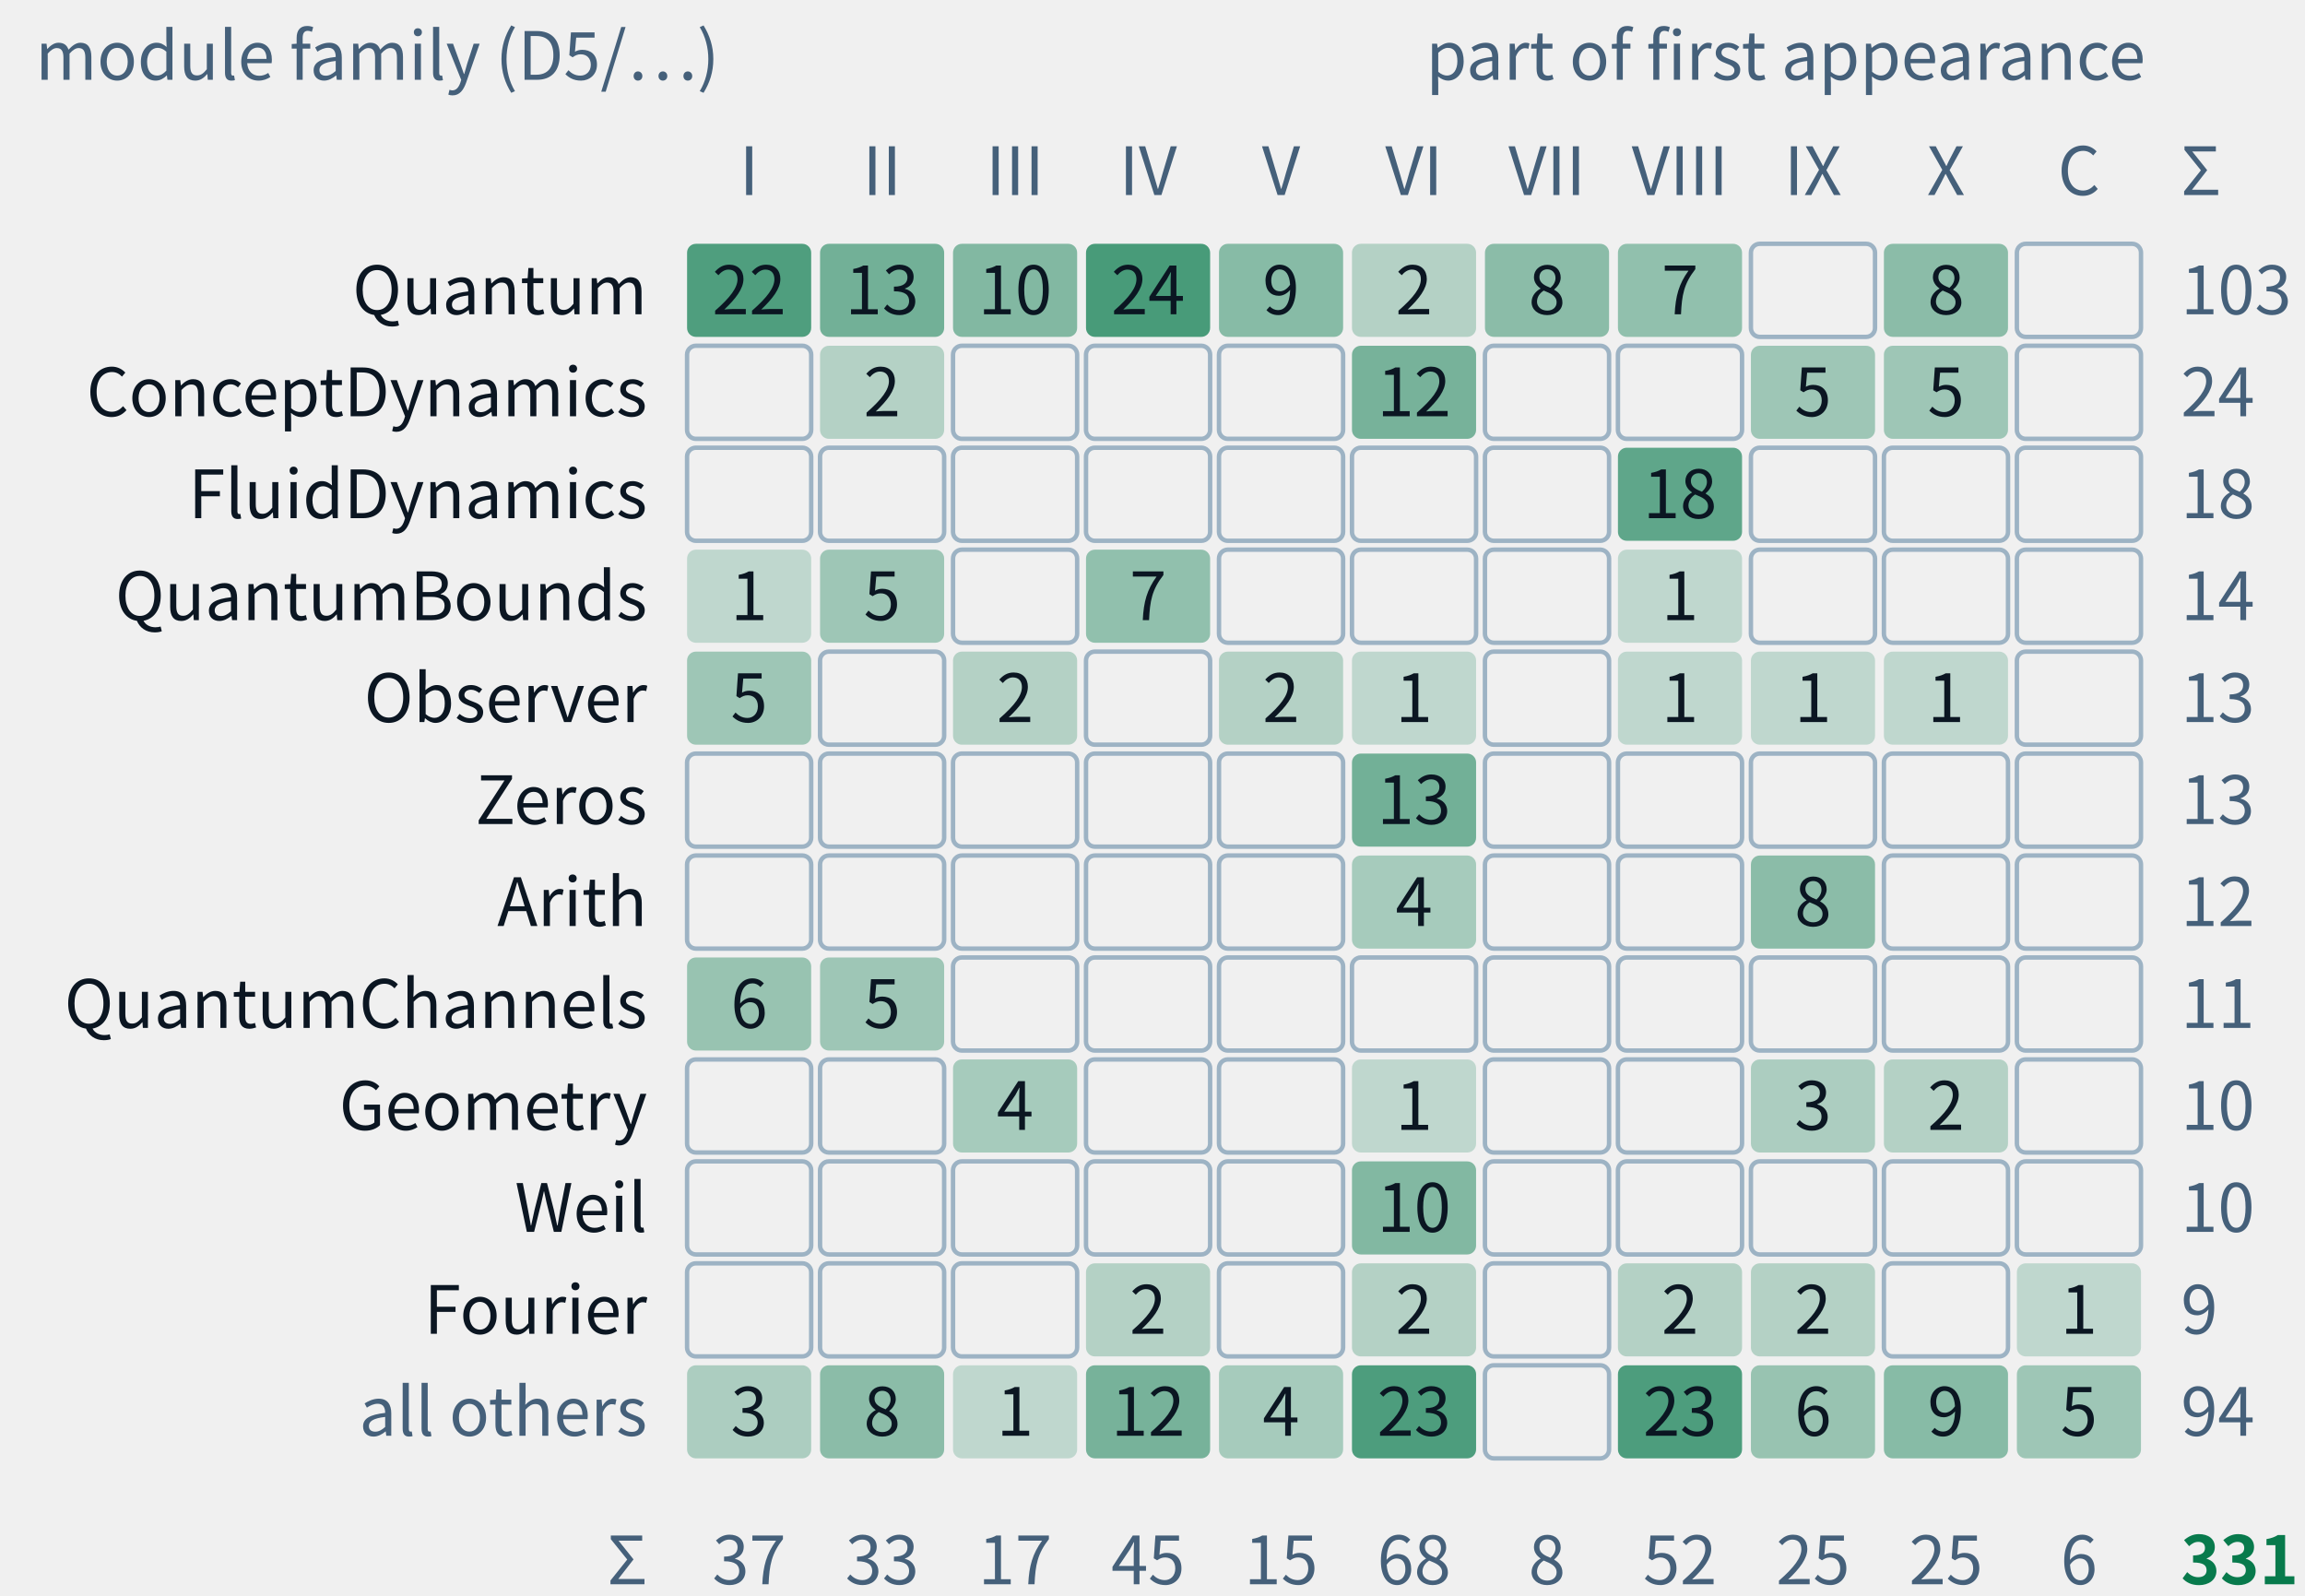
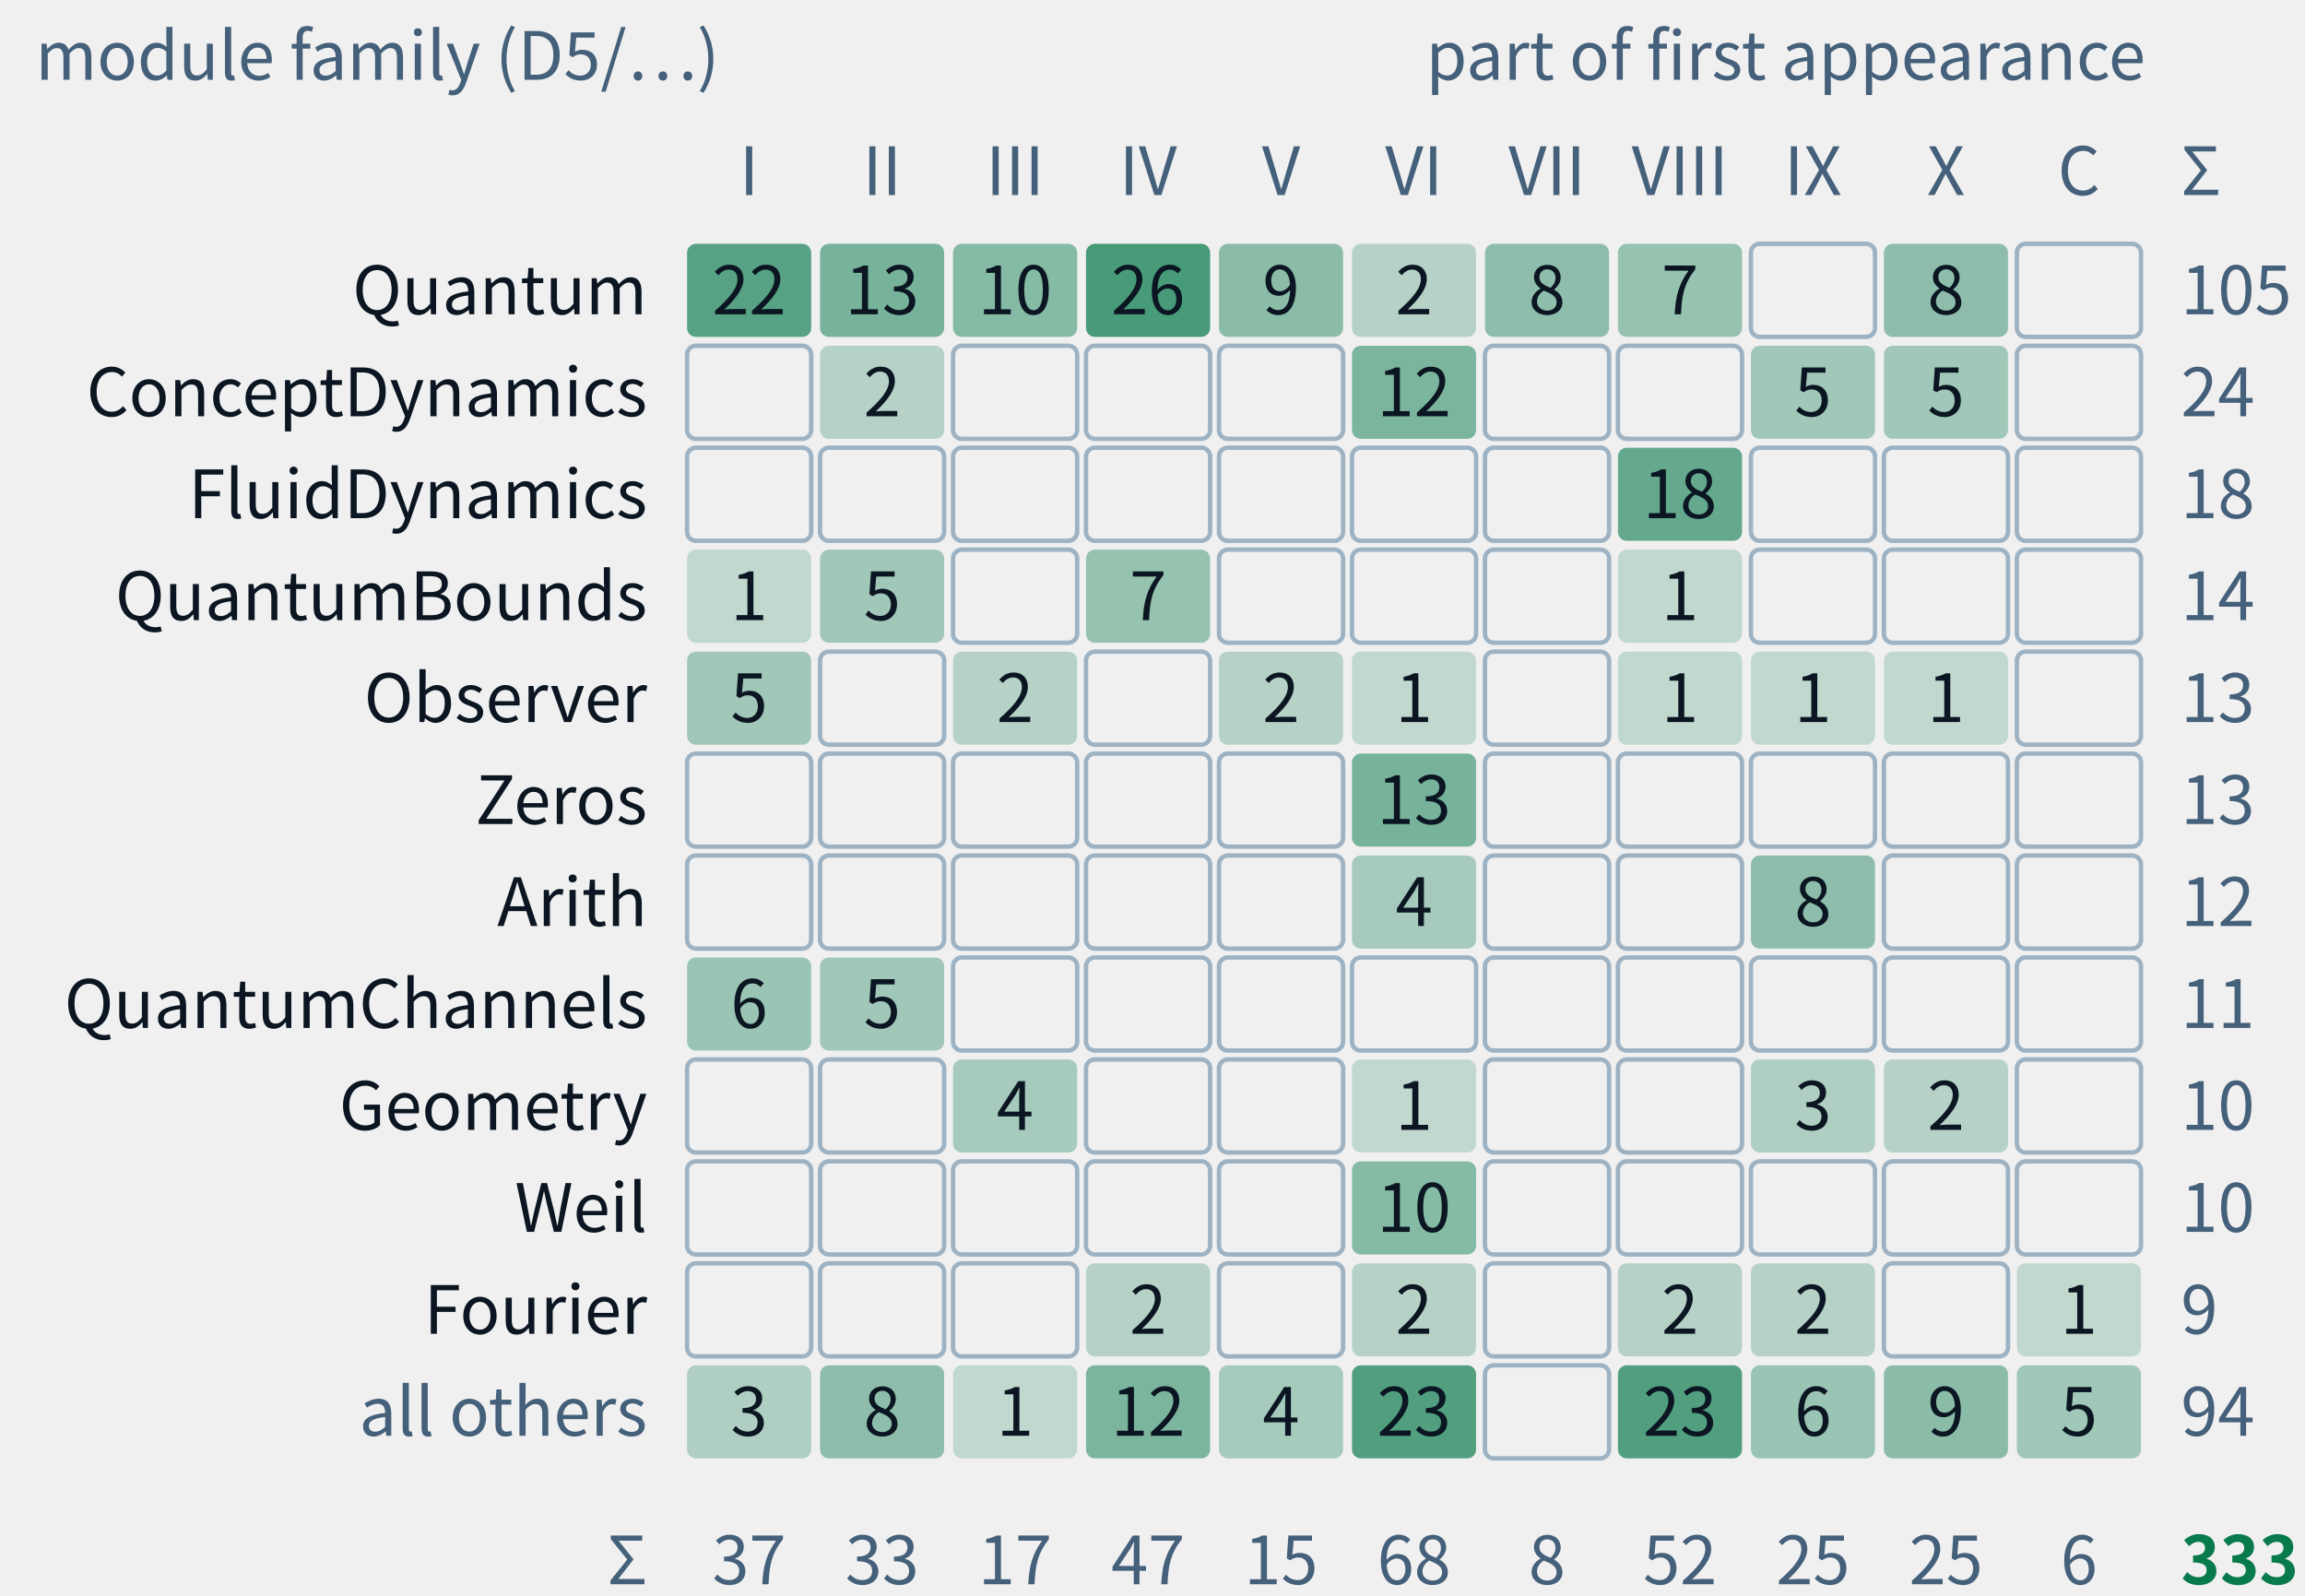
- <svg xmlns="http://www.w3.org/2000/svg" class="tr-fig" data-tr-fig="appc-modules-by-part" data-lang="en" viewBox="0 0 520 360" width="520" height="360" font-family="'Noto Sans SC', 'Noto Sans CJK SC', 'Source Sans 3', 'PingFang SC', 'Microsoft YaHei', system-ui, sans-serif" role="img" aria-label="Counts by module family and part of first appearance. Rows show Quantum, ConceptDynamics, FluidDynamics, QuantumBounds, Observer, Zeros, Arith, QuantumChannels, Geometry, Weil, Fourier and all others; columns show Parts I to X and the coda with appendices. Cells give counts, blanks mean zero; total 331. This is not a proof-dependency graph.">
+ <svg xmlns="http://www.w3.org/2000/svg" class="tr-fig" data-tr-fig="appc-modules-by-part" data-lang="en" viewBox="0 0 520 360" width="520" height="360" font-family="'Noto Sans SC', 'Noto Sans CJK SC', 'Source Sans 3', 'PingFang SC', 'Microsoft YaHei', system-ui, sans-serif" role="img" aria-label="Counts by module family and part of first appearance. Rows show Quantum, ConceptDynamics, FluidDynamics, QuantumBounds, Observer, Zeros, Arith, QuantumChannels, Geometry, Weil, Fourier and all others; columns show Parts I to X and the coda with appendices. Cells give counts, blanks mean zero; total 333. This is not a proof-dependency graph.">
  <style>.ts-ink{stroke:#0b1622}.tf-ink{fill:#0b1622}.ts-dim{stroke:#45607a}.tf-dim{fill:#45607a}.ts-faint{stroke:#9db3c4}.tf-faint{fill:#9db3c4}.ts-edge{stroke:#b9d0dd}.tf-edge{fill:#b9d0dd}.ts-hot{stroke:#5f9bb5}.tf-hot{fill:#5f9bb5}.ts-bg{stroke:#ffffff}.tf-bg{fill:#ffffff}.ts-panel{stroke:#eef5f9}.tf-panel{fill:#eef5f9}.ts-sheet{stroke:#f7fbfd}.tf-sheet{fill:#f7fbfd}.ts-cyan{stroke:#007c8a}.tf-cyan{fill:#007c8a}.ts-magenta{stroke:#b0128f}.tf-magenta{fill:#b0128f}.ts-amber{stroke:#946200}.tf-amber{fill:#946200}.ts-violet{stroke:#5a45c8}.tf-violet{fill:#5a45c8}.ts-ok{stroke:#087a4c}.tf-ok{fill:#087a4c}.ts-warn{stroke:#c21f3a}.tf-warn{fill:#c21f3a}.ts-blue{stroke:#1d5fd0}.tf-blue{fill:#1d5fd0}.ts-orange{stroke:#b85410}.tf-orange{fill:#b85410}.ts-sigma{stroke:#28405a}.tf-sigma{fill:#28405a}@media (prefers-color-scheme:dark){.ts-ink{stroke:#d4efff}.tf-ink{fill:#d4efff}.ts-dim{stroke:#6f8ea5}.tf-dim{fill:#6f8ea5}.ts-faint{stroke:#34506a}.tf-faint{fill:#34506a}.ts-edge{stroke:#143049}.tf-edge{fill:#143049}.ts-hot{stroke:#1f5d7c}.tf-hot{fill:#1f5d7c}.ts-bg{stroke:#03060c}.tf-bg{fill:#03060c}.ts-panel{stroke:#07101b}.tf-panel{fill:#07101b}.ts-sheet{stroke:#050c16}.tf-sheet{fill:#050c16}.ts-cyan{stroke:#19f0ff}.tf-cyan{fill:#19f0ff}.ts-magenta{stroke:#ff2fd0}.tf-magenta{fill:#ff2fd0}.ts-amber{stroke:#ffc83d}.tf-amber{fill:#ffc83d}.ts-violet{stroke:#9d8cff}.tf-violet{fill:#9d8cff}.ts-ok{stroke:#46ffb2}.tf-ok{fill:#46ffb2}.ts-warn{stroke:#ff5064}.tf-warn{fill:#ff5064}.ts-blue{stroke:#2a7bff}.tf-blue{fill:#2a7bff}.ts-orange{stroke:#ff8a3c}.tf-orange{fill:#ff8a3c}.ts-sigma{stroke:#cfe3ff}.tf-sigma{fill:#cfe3ff}}</style>
  <text class="tf-dim" x="8" y="18" font-size="15">module family (D5/…)</text>
  <text class="tf-dim" x="484" y="18" font-size="15" text-anchor="end">part of first appearance</text>
  <text class="tf-dim" x="169" y="44" font-size="15" text-anchor="middle">I</text>
  <text class="tf-dim" x="199" y="44" font-size="15" text-anchor="middle">II</text>
  <text class="tf-dim" x="229" y="44" font-size="15" text-anchor="middle">III</text>
  <text class="tf-dim" x="259" y="44" font-size="15" text-anchor="middle">IV</text>
  <text class="tf-dim" x="289" y="44" font-size="15" text-anchor="middle">V</text>
  <text class="tf-dim" x="319" y="44" font-size="15" text-anchor="middle">VI</text>
  <text class="tf-dim" x="349" y="44" font-size="15" text-anchor="middle">VII</text>
  <text class="tf-dim" x="379" y="44" font-size="15" text-anchor="middle">VIII</text>
  <text class="tf-dim" x="409" y="44" font-size="15" text-anchor="middle">IX</text>
  <text class="tf-dim" x="439" y="44" font-size="15" text-anchor="middle">X</text>
  <text class="tf-dim" x="469" y="44" font-size="15" text-anchor="middle">C</text>
  <text class="tf-ink" x="146" y="70.9" font-size="15" text-anchor="end">Quantum</text>
-   <rect x="155" y="55" width="28" height="21" rx="2" class="tf-ok" fill-opacity="0.69" />
+   <rect x="155" y="55" width="28" height="21" rx="2" class="tf-ok" fill-opacity="0.66" />
  <text class="tf-ink" x="169" y="70.9" font-size="15" text-anchor="middle">22</text>
-   <rect x="185" y="55" width="28" height="21" rx="2" class="tf-ok" fill-opacity="0.54" />
+   <rect x="185" y="55" width="28" height="21" rx="2" class="tf-ok" fill-opacity="0.52" />
  <text class="tf-ink" x="199" y="70.9" font-size="15" text-anchor="middle">13</text>
-   <rect x="215" y="55" width="28" height="21" rx="2" class="tf-ok" fill-opacity="0.47" />
+   <rect x="215" y="55" width="28" height="21" rx="2" class="tf-ok" fill-opacity="0.46" />
  <text class="tf-ink" x="229" y="70.9" font-size="15" text-anchor="middle">10</text>
  <rect x="245" y="55" width="28" height="21" rx="2" class="tf-ok" fill-opacity="0.72" />
-   <text class="tf-ink" x="259" y="70.9" font-size="15" text-anchor="middle">24</text>
-   <rect x="275" y="55" width="28" height="21" rx="2" class="tf-ok" fill-opacity="0.45" />
+   <text class="tf-ink" x="259" y="70.9" font-size="15" text-anchor="middle">26</text>
+   <rect x="275" y="55" width="28" height="21" rx="2" class="tf-ok" fill-opacity="0.44" />
  <text class="tf-ink" x="289" y="70.9" font-size="15" text-anchor="middle">9</text>
-   <rect x="305" y="55" width="28" height="21" rx="2" class="tf-ok" fill-opacity="0.26" />
+   <rect x="305" y="55" width="28" height="21" rx="2" class="tf-ok" fill-opacity="0.25" />
  <text class="tf-ink" x="319" y="70.9" font-size="15" text-anchor="middle">2</text>
-   <rect x="335" y="55" width="28" height="21" rx="2" class="tf-ok" fill-opacity="0.43" />
+   <rect x="335" y="55" width="28" height="21" rx="2" class="tf-ok" fill-opacity="0.42" />
  <text class="tf-ink" x="349" y="70.9" font-size="15" text-anchor="middle">8</text>
-   <rect x="365" y="55" width="28" height="21" rx="2" class="tf-ok" fill-opacity="0.41" />
+   <rect x="365" y="55" width="28" height="21" rx="2" class="tf-ok" fill-opacity="0.39" />
  <text class="tf-ink" x="379" y="70.9" font-size="15" text-anchor="middle">7</text>
  <rect x="395" y="55" width="28" height="21" rx="2" class="ts-faint" stroke-width="1" fill="none" />
-   <rect x="425" y="55" width="28" height="21" rx="2" class="tf-ok" fill-opacity="0.43" />
+   <rect x="425" y="55" width="28" height="21" rx="2" class="tf-ok" fill-opacity="0.42" />
  <text class="tf-ink" x="439" y="70.9" font-size="15" text-anchor="middle">8</text>
  <rect x="455" y="55" width="28" height="21" rx="2" class="ts-faint" stroke-width="1" fill="none" />
-   <text class="tf-dim" x="492" y="70.9" font-size="15">103</text>
+   <text class="tf-dim" x="492" y="70.9" font-size="15">105</text>
  <text class="tf-ink" x="146" y="93.9" font-size="15" text-anchor="end">ConceptDynamics</text>
  <rect x="155" y="78" width="28" height="21" rx="2" class="ts-faint" stroke-width="1" fill="none" />
-   <rect x="185" y="78" width="28" height="21" rx="2" class="tf-ok" fill-opacity="0.26" />
+   <rect x="185" y="78" width="28" height="21" rx="2" class="tf-ok" fill-opacity="0.25" />
  <text class="tf-ink" x="199" y="93.9" font-size="15" text-anchor="middle">2</text>
  <rect x="215" y="78" width="28" height="21" rx="2" class="ts-faint" stroke-width="1" fill="none" />
  <rect x="245" y="78" width="28" height="21" rx="2" class="ts-faint" stroke-width="1" fill="none" />
  <rect x="275" y="78" width="28" height="21" rx="2" class="ts-faint" stroke-width="1" fill="none" />
-   <rect x="305" y="78" width="28" height="21" rx="2" class="tf-ok" fill-opacity="0.52" />
+   <rect x="305" y="78" width="28" height="21" rx="2" class="tf-ok" fill-opacity="0.5" />
  <text class="tf-ink" x="319" y="93.9" font-size="15" text-anchor="middle">12</text>
  <rect x="335" y="78" width="28" height="21" rx="2" class="ts-faint" stroke-width="1" fill="none" />
  <rect x="365" y="78" width="28" height="21" rx="2" class="ts-faint" stroke-width="1" fill="none" />
-   <rect x="395" y="78" width="28" height="21" rx="2" class="tf-ok" fill-opacity="0.35" />
+   <rect x="395" y="78" width="28" height="21" rx="2" class="tf-ok" fill-opacity="0.34" />
  <text class="tf-ink" x="409" y="93.9" font-size="15" text-anchor="middle">5</text>
-   <rect x="425" y="78" width="28" height="21" rx="2" class="tf-ok" fill-opacity="0.35" />
+   <rect x="425" y="78" width="28" height="21" rx="2" class="tf-ok" fill-opacity="0.34" />
  <text class="tf-ink" x="439" y="93.9" font-size="15" text-anchor="middle">5</text>
  <rect x="455" y="78" width="28" height="21" rx="2" class="ts-faint" stroke-width="1" fill="none" />
  <text class="tf-dim" x="492" y="93.9" font-size="15">24</text>
  <text class="tf-ink" x="146" y="116.9" font-size="15" text-anchor="end">FluidDynamics</text>
  <rect x="155" y="101" width="28" height="21" rx="2" class="ts-faint" stroke-width="1" fill="none" />
  <rect x="185" y="101" width="28" height="21" rx="2" class="ts-faint" stroke-width="1" fill="none" />
  <rect x="215" y="101" width="28" height="21" rx="2" class="ts-faint" stroke-width="1" fill="none" />
  <rect x="245" y="101" width="28" height="21" rx="2" class="ts-faint" stroke-width="1" fill="none" />
  <rect x="275" y="101" width="28" height="21" rx="2" class="ts-faint" stroke-width="1" fill="none" />
  <rect x="305" y="101" width="28" height="21" rx="2" class="ts-faint" stroke-width="1" fill="none" />
  <rect x="335" y="101" width="28" height="21" rx="2" class="ts-faint" stroke-width="1" fill="none" />
-   <rect x="365" y="101" width="28" height="21" rx="2" class="tf-ok" fill-opacity="0.62" />
+   <rect x="365" y="101" width="28" height="21" rx="2" class="tf-ok" fill-opacity="0.6" />
  <text class="tf-ink" x="379" y="116.9" font-size="15" text-anchor="middle">18</text>
  <rect x="395" y="101" width="28" height="21" rx="2" class="ts-faint" stroke-width="1" fill="none" />
  <rect x="425" y="101" width="28" height="21" rx="2" class="ts-faint" stroke-width="1" fill="none" />
  <rect x="455" y="101" width="28" height="21" rx="2" class="ts-faint" stroke-width="1" fill="none" />
  <text class="tf-dim" x="492" y="116.9" font-size="15">18</text>
  <text class="tf-ink" x="146" y="139.9" font-size="15" text-anchor="end">QuantumBounds</text>
-   <rect x="155" y="124" width="28" height="21" rx="2" class="tf-ok" fill-opacity="0.21" />
+   <rect x="155" y="124" width="28" height="21" rx="2" class="tf-ok" fill-opacity="0.2" />
  <text class="tf-ink" x="169" y="139.9" font-size="15" text-anchor="middle">1</text>
-   <rect x="185" y="124" width="28" height="21" rx="2" class="tf-ok" fill-opacity="0.35" />
+   <rect x="185" y="124" width="28" height="21" rx="2" class="tf-ok" fill-opacity="0.34" />
  <text class="tf-ink" x="199" y="139.9" font-size="15" text-anchor="middle">5</text>
  <rect x="215" y="124" width="28" height="21" rx="2" class="ts-faint" stroke-width="1" fill="none" />
-   <rect x="245" y="124" width="28" height="21" rx="2" class="tf-ok" fill-opacity="0.41" />
+   <rect x="245" y="124" width="28" height="21" rx="2" class="tf-ok" fill-opacity="0.39" />
  <text class="tf-ink" x="259" y="139.9" font-size="15" text-anchor="middle">7</text>
  <rect x="275" y="124" width="28" height="21" rx="2" class="ts-faint" stroke-width="1" fill="none" />
  <rect x="305" y="124" width="28" height="21" rx="2" class="ts-faint" stroke-width="1" fill="none" />
  <rect x="335" y="124" width="28" height="21" rx="2" class="ts-faint" stroke-width="1" fill="none" />
-   <rect x="365" y="124" width="28" height="21" rx="2" class="tf-ok" fill-opacity="0.21" />
+   <rect x="365" y="124" width="28" height="21" rx="2" class="tf-ok" fill-opacity="0.2" />
  <text class="tf-ink" x="379" y="139.9" font-size="15" text-anchor="middle">1</text>
  <rect x="395" y="124" width="28" height="21" rx="2" class="ts-faint" stroke-width="1" fill="none" />
  <rect x="425" y="124" width="28" height="21" rx="2" class="ts-faint" stroke-width="1" fill="none" />
  <rect x="455" y="124" width="28" height="21" rx="2" class="ts-faint" stroke-width="1" fill="none" />
  <text class="tf-dim" x="492" y="139.9" font-size="15">14</text>
  <text class="tf-ink" x="146" y="162.9" font-size="15" text-anchor="end">Observer</text>
-   <rect x="155" y="147" width="28" height="21" rx="2" class="tf-ok" fill-opacity="0.35" />
+   <rect x="155" y="147" width="28" height="21" rx="2" class="tf-ok" fill-opacity="0.34" />
  <text class="tf-ink" x="169" y="162.9" font-size="15" text-anchor="middle">5</text>
  <rect x="185" y="147" width="28" height="21" rx="2" class="ts-faint" stroke-width="1" fill="none" />
-   <rect x="215" y="147" width="28" height="21" rx="2" class="tf-ok" fill-opacity="0.26" />
+   <rect x="215" y="147" width="28" height="21" rx="2" class="tf-ok" fill-opacity="0.25" />
  <text class="tf-ink" x="229" y="162.9" font-size="15" text-anchor="middle">2</text>
  <rect x="245" y="147" width="28" height="21" rx="2" class="ts-faint" stroke-width="1" fill="none" />
-   <rect x="275" y="147" width="28" height="21" rx="2" class="tf-ok" fill-opacity="0.26" />
+   <rect x="275" y="147" width="28" height="21" rx="2" class="tf-ok" fill-opacity="0.25" />
  <text class="tf-ink" x="289" y="162.9" font-size="15" text-anchor="middle">2</text>
-   <rect x="305" y="147" width="28" height="21" rx="2" class="tf-ok" fill-opacity="0.21" />
+   <rect x="305" y="147" width="28" height="21" rx="2" class="tf-ok" fill-opacity="0.2" />
  <text class="tf-ink" x="319" y="162.9" font-size="15" text-anchor="middle">1</text>
  <rect x="335" y="147" width="28" height="21" rx="2" class="ts-faint" stroke-width="1" fill="none" />
-   <rect x="365" y="147" width="28" height="21" rx="2" class="tf-ok" fill-opacity="0.21" />
+   <rect x="365" y="147" width="28" height="21" rx="2" class="tf-ok" fill-opacity="0.2" />
  <text class="tf-ink" x="379" y="162.9" font-size="15" text-anchor="middle">1</text>
-   <rect x="395" y="147" width="28" height="21" rx="2" class="tf-ok" fill-opacity="0.21" />
+   <rect x="395" y="147" width="28" height="21" rx="2" class="tf-ok" fill-opacity="0.2" />
  <text class="tf-ink" x="409" y="162.9" font-size="15" text-anchor="middle">1</text>
-   <rect x="425" y="147" width="28" height="21" rx="2" class="tf-ok" fill-opacity="0.21" />
+   <rect x="425" y="147" width="28" height="21" rx="2" class="tf-ok" fill-opacity="0.2" />
  <text class="tf-ink" x="439" y="162.9" font-size="15" text-anchor="middle">1</text>
  <rect x="455" y="147" width="28" height="21" rx="2" class="ts-faint" stroke-width="1" fill="none" />
  <text class="tf-dim" x="492" y="162.9" font-size="15">13</text>
  <text class="tf-ink" x="146" y="185.9" font-size="15" text-anchor="end">Zeros</text>
  <rect x="155" y="170" width="28" height="21" rx="2" class="ts-faint" stroke-width="1" fill="none" />
  <rect x="185" y="170" width="28" height="21" rx="2" class="ts-faint" stroke-width="1" fill="none" />
  <rect x="215" y="170" width="28" height="21" rx="2" class="ts-faint" stroke-width="1" fill="none" />
  <rect x="245" y="170" width="28" height="21" rx="2" class="ts-faint" stroke-width="1" fill="none" />
  <rect x="275" y="170" width="28" height="21" rx="2" class="ts-faint" stroke-width="1" fill="none" />
-   <rect x="305" y="170" width="28" height="21" rx="2" class="tf-ok" fill-opacity="0.54" />
+   <rect x="305" y="170" width="28" height="21" rx="2" class="tf-ok" fill-opacity="0.52" />
  <text class="tf-ink" x="319" y="185.9" font-size="15" text-anchor="middle">13</text>
  <rect x="335" y="170" width="28" height="21" rx="2" class="ts-faint" stroke-width="1" fill="none" />
  <rect x="365" y="170" width="28" height="21" rx="2" class="ts-faint" stroke-width="1" fill="none" />
  <rect x="395" y="170" width="28" height="21" rx="2" class="ts-faint" stroke-width="1" fill="none" />
  <rect x="425" y="170" width="28" height="21" rx="2" class="ts-faint" stroke-width="1" fill="none" />
  <rect x="455" y="170" width="28" height="21" rx="2" class="ts-faint" stroke-width="1" fill="none" />
  <text class="tf-dim" x="492" y="185.9" font-size="15">13</text>
  <text class="tf-ink" x="146" y="208.9" font-size="15" text-anchor="end">Arith</text>
  <rect x="155" y="193" width="28" height="21" rx="2" class="ts-faint" stroke-width="1" fill="none" />
  <rect x="185" y="193" width="28" height="21" rx="2" class="ts-faint" stroke-width="1" fill="none" />
  <rect x="215" y="193" width="28" height="21" rx="2" class="ts-faint" stroke-width="1" fill="none" />
  <rect x="245" y="193" width="28" height="21" rx="2" class="ts-faint" stroke-width="1" fill="none" />
  <rect x="275" y="193" width="28" height="21" rx="2" class="ts-faint" stroke-width="1" fill="none" />
  <rect x="305" y="193" width="28" height="21" rx="2" class="tf-ok" fill-opacity="0.32" />
  <text class="tf-ink" x="319" y="208.9" font-size="15" text-anchor="middle">4</text>
  <rect x="335" y="193" width="28" height="21" rx="2" class="ts-faint" stroke-width="1" fill="none" />
  <rect x="365" y="193" width="28" height="21" rx="2" class="ts-faint" stroke-width="1" fill="none" />
-   <rect x="395" y="193" width="28" height="21" rx="2" class="tf-ok" fill-opacity="0.43" />
+   <rect x="395" y="193" width="28" height="21" rx="2" class="tf-ok" fill-opacity="0.42" />
  <text class="tf-ink" x="409" y="208.9" font-size="15" text-anchor="middle">8</text>
  <rect x="425" y="193" width="28" height="21" rx="2" class="ts-faint" stroke-width="1" fill="none" />
  <rect x="455" y="193" width="28" height="21" rx="2" class="ts-faint" stroke-width="1" fill="none" />
  <text class="tf-dim" x="492" y="208.9" font-size="15">12</text>
  <text class="tf-ink" x="146" y="231.9" font-size="15" text-anchor="end">QuantumChannels</text>
-   <rect x="155" y="216" width="28" height="21" rx="2" class="tf-ok" fill-opacity="0.38" />
+   <rect x="155" y="216" width="28" height="21" rx="2" class="tf-ok" fill-opacity="0.37" />
  <text class="tf-ink" x="169" y="231.9" font-size="15" text-anchor="middle">6</text>
-   <rect x="185" y="216" width="28" height="21" rx="2" class="tf-ok" fill-opacity="0.35" />
+   <rect x="185" y="216" width="28" height="21" rx="2" class="tf-ok" fill-opacity="0.34" />
  <text class="tf-ink" x="199" y="231.9" font-size="15" text-anchor="middle">5</text>
  <rect x="215" y="216" width="28" height="21" rx="2" class="ts-faint" stroke-width="1" fill="none" />
  <rect x="245" y="216" width="28" height="21" rx="2" class="ts-faint" stroke-width="1" fill="none" />
  <rect x="275" y="216" width="28" height="21" rx="2" class="ts-faint" stroke-width="1" fill="none" />
  <rect x="305" y="216" width="28" height="21" rx="2" class="ts-faint" stroke-width="1" fill="none" />
  <rect x="335" y="216" width="28" height="21" rx="2" class="ts-faint" stroke-width="1" fill="none" />
  <rect x="365" y="216" width="28" height="21" rx="2" class="ts-faint" stroke-width="1" fill="none" />
  <rect x="395" y="216" width="28" height="21" rx="2" class="ts-faint" stroke-width="1" fill="none" />
  <rect x="425" y="216" width="28" height="21" rx="2" class="ts-faint" stroke-width="1" fill="none" />
  <rect x="455" y="216" width="28" height="21" rx="2" class="ts-faint" stroke-width="1" fill="none" />
  <text class="tf-dim" x="492" y="231.9" font-size="15">11</text>
  <text class="tf-ink" x="146" y="254.9" font-size="15" text-anchor="end">Geometry</text>
  <rect x="155" y="239" width="28" height="21" rx="2" class="ts-faint" stroke-width="1" fill="none" />
  <rect x="185" y="239" width="28" height="21" rx="2" class="ts-faint" stroke-width="1" fill="none" />
  <rect x="215" y="239" width="28" height="21" rx="2" class="tf-ok" fill-opacity="0.32" />
  <text class="tf-ink" x="229" y="254.9" font-size="15" text-anchor="middle">4</text>
  <rect x="245" y="239" width="28" height="21" rx="2" class="ts-faint" stroke-width="1" fill="none" />
  <rect x="275" y="239" width="28" height="21" rx="2" class="ts-faint" stroke-width="1" fill="none" />
-   <rect x="305" y="239" width="28" height="21" rx="2" class="tf-ok" fill-opacity="0.21" />
+   <rect x="305" y="239" width="28" height="21" rx="2" class="tf-ok" fill-opacity="0.2" />
  <text class="tf-ink" x="319" y="254.9" font-size="15" text-anchor="middle">1</text>
  <rect x="335" y="239" width="28" height="21" rx="2" class="ts-faint" stroke-width="1" fill="none" />
  <rect x="365" y="239" width="28" height="21" rx="2" class="ts-faint" stroke-width="1" fill="none" />
-   <rect x="395" y="239" width="28" height="21" rx="2" class="tf-ok" fill-opacity="0.29" />
+   <rect x="395" y="239" width="28" height="21" rx="2" class="tf-ok" fill-opacity="0.28" />
  <text class="tf-ink" x="409" y="254.9" font-size="15" text-anchor="middle">3</text>
-   <rect x="425" y="239" width="28" height="21" rx="2" class="tf-ok" fill-opacity="0.26" />
+   <rect x="425" y="239" width="28" height="21" rx="2" class="tf-ok" fill-opacity="0.25" />
  <text class="tf-ink" x="439" y="254.9" font-size="15" text-anchor="middle">2</text>
  <rect x="455" y="239" width="28" height="21" rx="2" class="ts-faint" stroke-width="1" fill="none" />
  <text class="tf-dim" x="492" y="254.9" font-size="15">10</text>
  <text class="tf-ink" x="146" y="277.9" font-size="15" text-anchor="end">Weil</text>
  <rect x="155" y="262" width="28" height="21" rx="2" class="ts-faint" stroke-width="1" fill="none" />
  <rect x="185" y="262" width="28" height="21" rx="2" class="ts-faint" stroke-width="1" fill="none" />
  <rect x="215" y="262" width="28" height="21" rx="2" class="ts-faint" stroke-width="1" fill="none" />
  <rect x="245" y="262" width="28" height="21" rx="2" class="ts-faint" stroke-width="1" fill="none" />
  <rect x="275" y="262" width="28" height="21" rx="2" class="ts-faint" stroke-width="1" fill="none" />
-   <rect x="305" y="262" width="28" height="21" rx="2" class="tf-ok" fill-opacity="0.47" />
+   <rect x="305" y="262" width="28" height="21" rx="2" class="tf-ok" fill-opacity="0.46" />
  <text class="tf-ink" x="319" y="277.9" font-size="15" text-anchor="middle">10</text>
  <rect x="335" y="262" width="28" height="21" rx="2" class="ts-faint" stroke-width="1" fill="none" />
  <rect x="365" y="262" width="28" height="21" rx="2" class="ts-faint" stroke-width="1" fill="none" />
  <rect x="395" y="262" width="28" height="21" rx="2" class="ts-faint" stroke-width="1" fill="none" />
  <rect x="425" y="262" width="28" height="21" rx="2" class="ts-faint" stroke-width="1" fill="none" />
  <rect x="455" y="262" width="28" height="21" rx="2" class="ts-faint" stroke-width="1" fill="none" />
  <text class="tf-dim" x="492" y="277.9" font-size="15">10</text>
  <text class="tf-ink" x="146" y="300.9" font-size="15" text-anchor="end">Fourier</text>
  <rect x="155" y="285" width="28" height="21" rx="2" class="ts-faint" stroke-width="1" fill="none" />
  <rect x="185" y="285" width="28" height="21" rx="2" class="ts-faint" stroke-width="1" fill="none" />
  <rect x="215" y="285" width="28" height="21" rx="2" class="ts-faint" stroke-width="1" fill="none" />
-   <rect x="245" y="285" width="28" height="21" rx="2" class="tf-ok" fill-opacity="0.26" />
+   <rect x="245" y="285" width="28" height="21" rx="2" class="tf-ok" fill-opacity="0.25" />
  <text class="tf-ink" x="259" y="300.9" font-size="15" text-anchor="middle">2</text>
  <rect x="275" y="285" width="28" height="21" rx="2" class="ts-faint" stroke-width="1" fill="none" />
-   <rect x="305" y="285" width="28" height="21" rx="2" class="tf-ok" fill-opacity="0.26" />
+   <rect x="305" y="285" width="28" height="21" rx="2" class="tf-ok" fill-opacity="0.25" />
  <text class="tf-ink" x="319" y="300.9" font-size="15" text-anchor="middle">2</text>
  <rect x="335" y="285" width="28" height="21" rx="2" class="ts-faint" stroke-width="1" fill="none" />
-   <rect x="365" y="285" width="28" height="21" rx="2" class="tf-ok" fill-opacity="0.26" />
+   <rect x="365" y="285" width="28" height="21" rx="2" class="tf-ok" fill-opacity="0.25" />
  <text class="tf-ink" x="379" y="300.9" font-size="15" text-anchor="middle">2</text>
-   <rect x="395" y="285" width="28" height="21" rx="2" class="tf-ok" fill-opacity="0.26" />
+   <rect x="395" y="285" width="28" height="21" rx="2" class="tf-ok" fill-opacity="0.25" />
  <text class="tf-ink" x="409" y="300.9" font-size="15" text-anchor="middle">2</text>
  <rect x="425" y="285" width="28" height="21" rx="2" class="ts-faint" stroke-width="1" fill="none" />
-   <rect x="455" y="285" width="28" height="21" rx="2" class="tf-ok" fill-opacity="0.21" />
+   <rect x="455" y="285" width="28" height="21" rx="2" class="tf-ok" fill-opacity="0.2" />
  <text class="tf-ink" x="469" y="300.9" font-size="15" text-anchor="middle">1</text>
  <text class="tf-dim" x="492" y="300.9" font-size="15">9</text>
  <text class="tf-dim" x="146" y="323.9" font-size="15" text-anchor="end">all others</text>
-   <rect x="155" y="308" width="28" height="21" rx="2" class="tf-ok" fill-opacity="0.29" />
+   <rect x="155" y="308" width="28" height="21" rx="2" class="tf-ok" fill-opacity="0.28" />
  <text class="tf-ink" x="169" y="323.9" font-size="15" text-anchor="middle">3</text>
-   <rect x="185" y="308" width="28" height="21" rx="2" class="tf-ok" fill-opacity="0.43" />
+   <rect x="185" y="308" width="28" height="21" rx="2" class="tf-ok" fill-opacity="0.42" />
  <text class="tf-ink" x="199" y="323.9" font-size="15" text-anchor="middle">8</text>
-   <rect x="215" y="308" width="28" height="21" rx="2" class="tf-ok" fill-opacity="0.21" />
+   <rect x="215" y="308" width="28" height="21" rx="2" class="tf-ok" fill-opacity="0.2" />
  <text class="tf-ink" x="229" y="323.9" font-size="15" text-anchor="middle">1</text>
-   <rect x="245" y="308" width="28" height="21" rx="2" class="tf-ok" fill-opacity="0.52" />
+   <rect x="245" y="308" width="28" height="21" rx="2" class="tf-ok" fill-opacity="0.5" />
  <text class="tf-ink" x="259" y="323.9" font-size="15" text-anchor="middle">12</text>
  <rect x="275" y="308" width="28" height="21" rx="2" class="tf-ok" fill-opacity="0.32" />
  <text class="tf-ink" x="289" y="323.9" font-size="15" text-anchor="middle">4</text>
-   <rect x="305" y="308" width="28" height="21" rx="2" class="tf-ok" fill-opacity="0.7" />
+   <rect x="305" y="308" width="28" height="21" rx="2" class="tf-ok" fill-opacity="0.68" />
  <text class="tf-ink" x="319" y="323.9" font-size="15" text-anchor="middle">23</text>
  <rect x="335" y="308" width="28" height="21" rx="2" class="ts-faint" stroke-width="1" fill="none" />
-   <rect x="365" y="308" width="28" height="21" rx="2" class="tf-ok" fill-opacity="0.7" />
+   <rect x="365" y="308" width="28" height="21" rx="2" class="tf-ok" fill-opacity="0.68" />
  <text class="tf-ink" x="379" y="323.9" font-size="15" text-anchor="middle">23</text>
-   <rect x="395" y="308" width="28" height="21" rx="2" class="tf-ok" fill-opacity="0.38" />
+   <rect x="395" y="308" width="28" height="21" rx="2" class="tf-ok" fill-opacity="0.37" />
  <text class="tf-ink" x="409" y="323.9" font-size="15" text-anchor="middle">6</text>
-   <rect x="425" y="308" width="28" height="21" rx="2" class="tf-ok" fill-opacity="0.45" />
+   <rect x="425" y="308" width="28" height="21" rx="2" class="tf-ok" fill-opacity="0.44" />
  <text class="tf-ink" x="439" y="323.9" font-size="15" text-anchor="middle">9</text>
-   <rect x="455" y="308" width="28" height="21" rx="2" class="tf-ok" fill-opacity="0.35" />
+   <rect x="455" y="308" width="28" height="21" rx="2" class="tf-ok" fill-opacity="0.34" />
  <text class="tf-ink" x="469" y="323.9" font-size="15" text-anchor="middle">5</text>
  <text class="tf-dim" x="492" y="323.9" font-size="15">94</text>
  <text class="tf-dim" x="492" y="44" font-size="15">Σ</text>
  <text class="tf-dim" x="146" y="357.4" font-size="15" text-anchor="end">Σ</text>
  <text class="tf-dim" x="169" y="357.4" font-size="15" text-anchor="middle">37</text>
  <text class="tf-dim" x="199" y="357.4" font-size="15" text-anchor="middle">33</text>
  <text class="tf-dim" x="229" y="357.4" font-size="15" text-anchor="middle">17</text>
-   <text class="tf-dim" x="259" y="357.4" font-size="15" text-anchor="middle">45</text>
+   <text class="tf-dim" x="259" y="357.4" font-size="15" text-anchor="middle">47</text>
  <text class="tf-dim" x="289" y="357.4" font-size="15" text-anchor="middle">15</text>
  <text class="tf-dim" x="319" y="357.4" font-size="15" text-anchor="middle">68</text>
  <text class="tf-dim" x="349" y="357.4" font-size="15" text-anchor="middle">8</text>
  <text class="tf-dim" x="379" y="357.4" font-size="15" text-anchor="middle">52</text>
  <text class="tf-dim" x="409" y="357.4" font-size="15" text-anchor="middle">25</text>
  <text class="tf-dim" x="439" y="357.4" font-size="15" text-anchor="middle">25</text>
  <text class="tf-dim" x="469" y="357.4" font-size="15" text-anchor="middle">6</text>
-   <text class="tf-ok" x="492" y="357.4" font-size="15" font-weight="600">331</text>
+   <text class="tf-ok" x="492" y="357.4" font-size="15" font-weight="600">333</text>
</svg>
